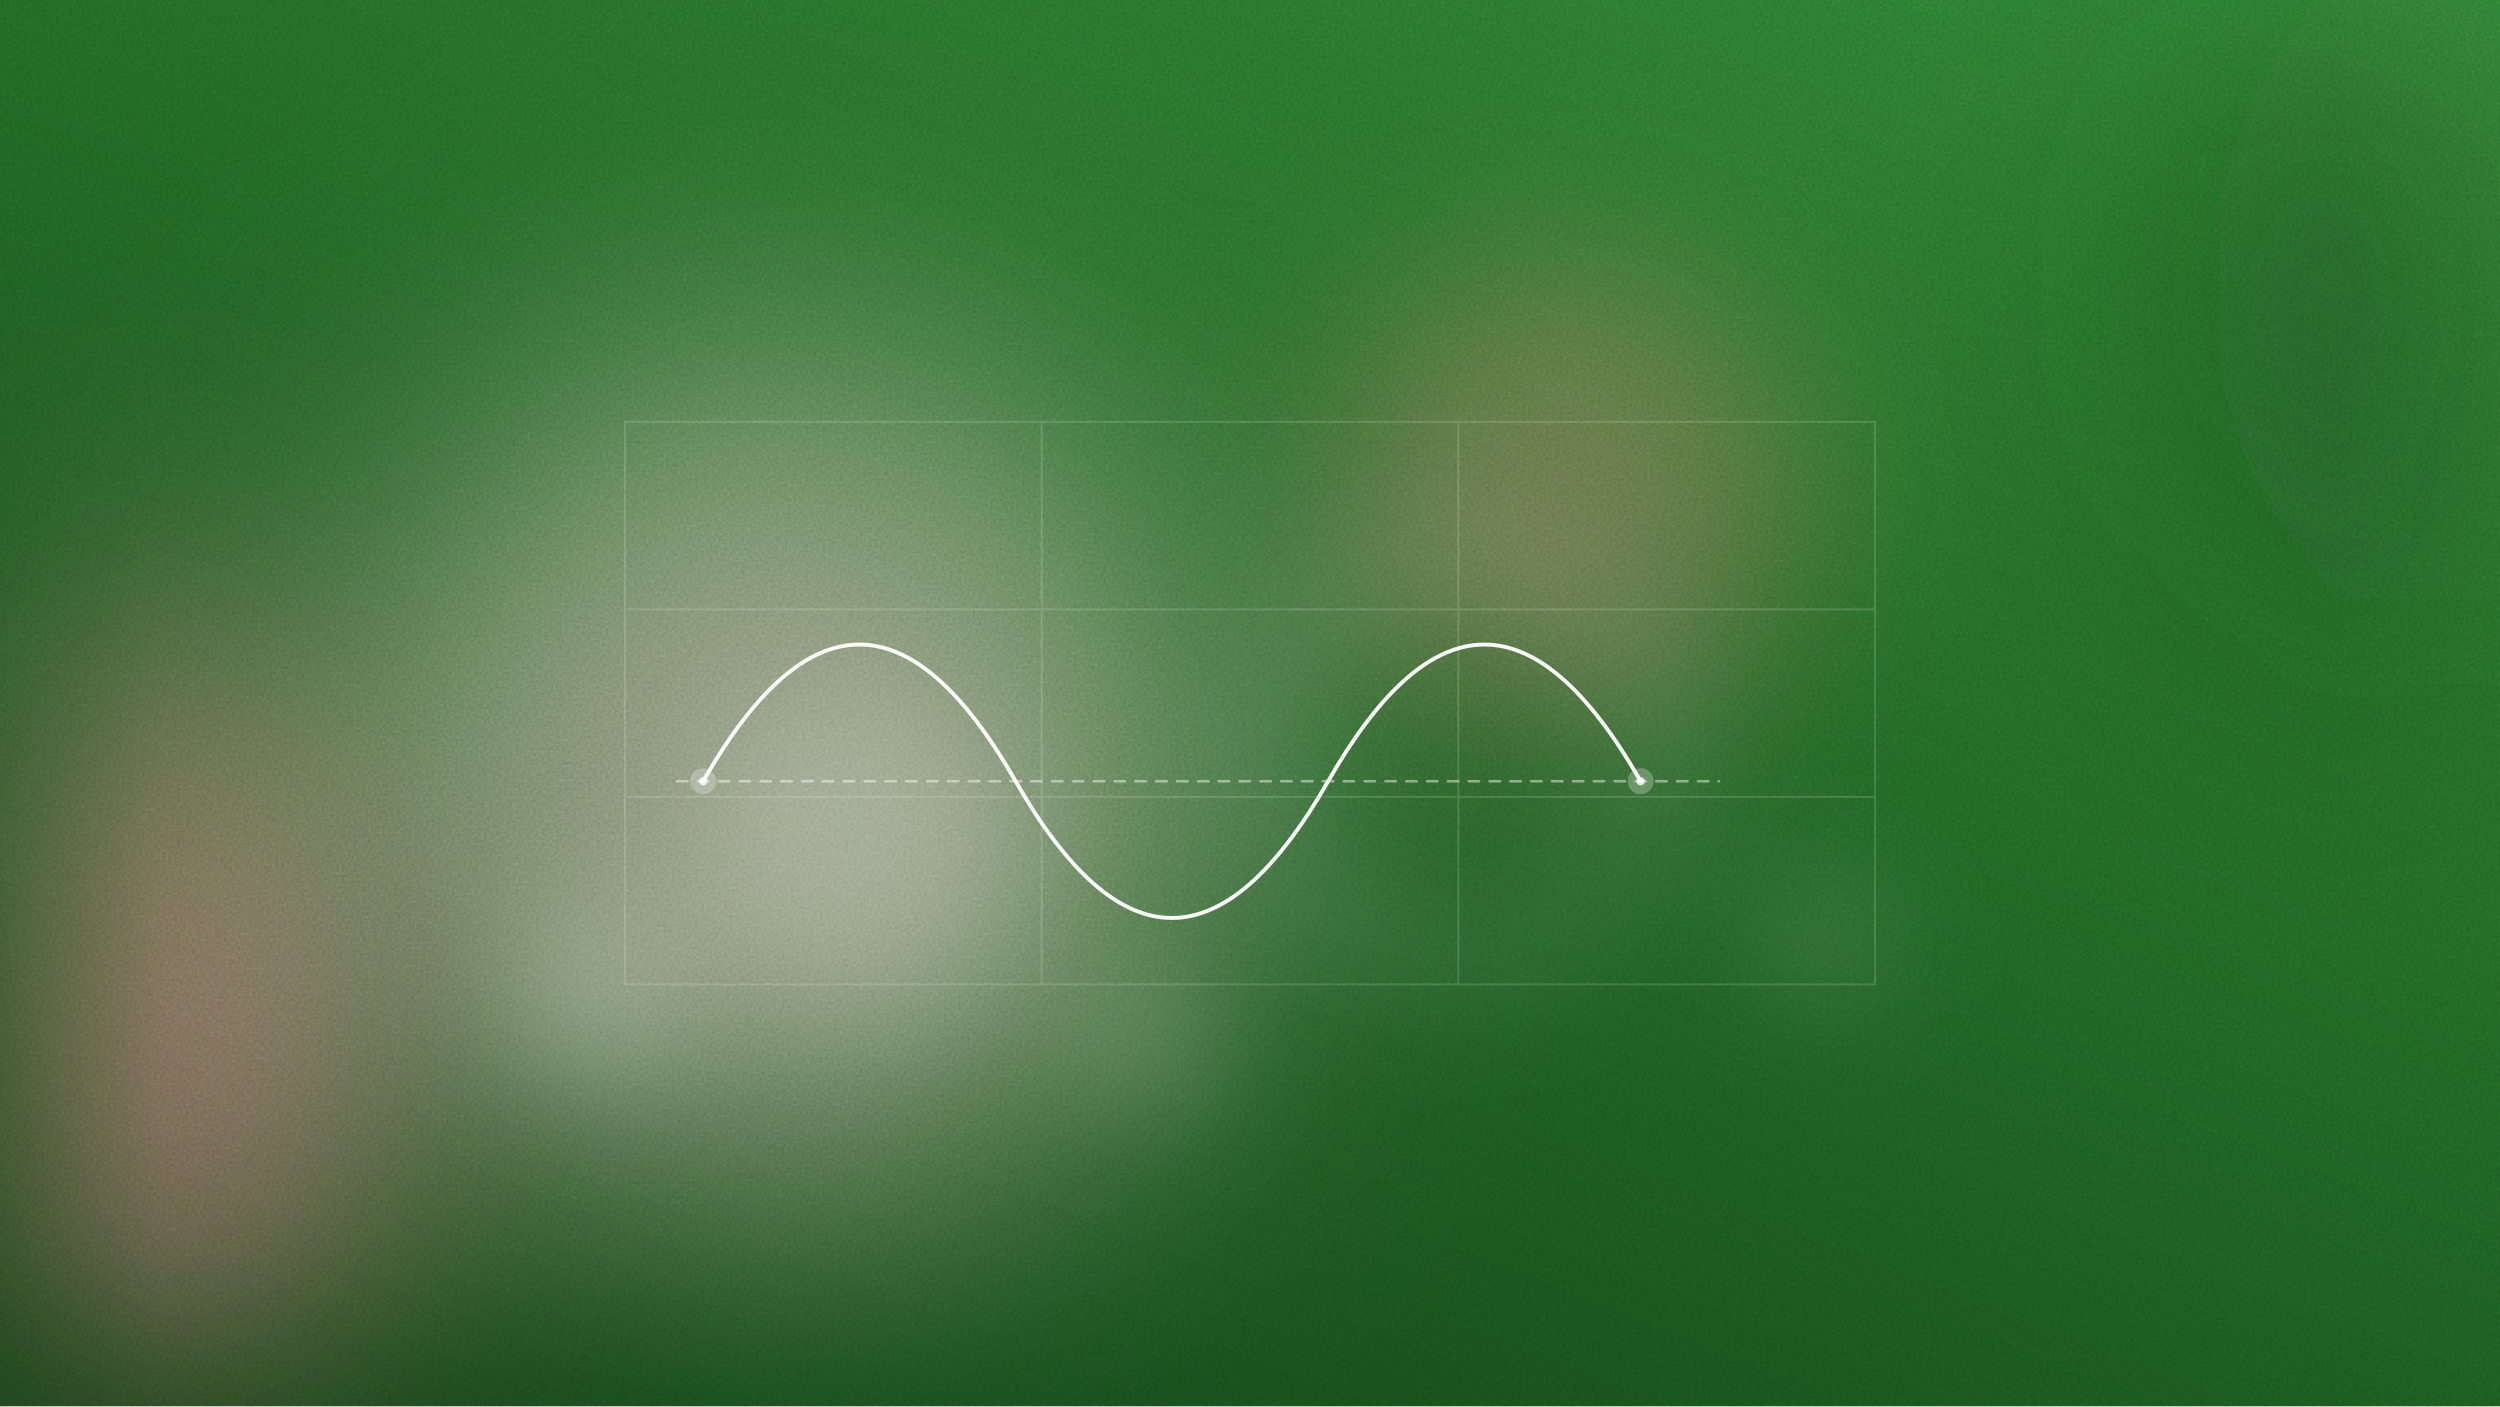
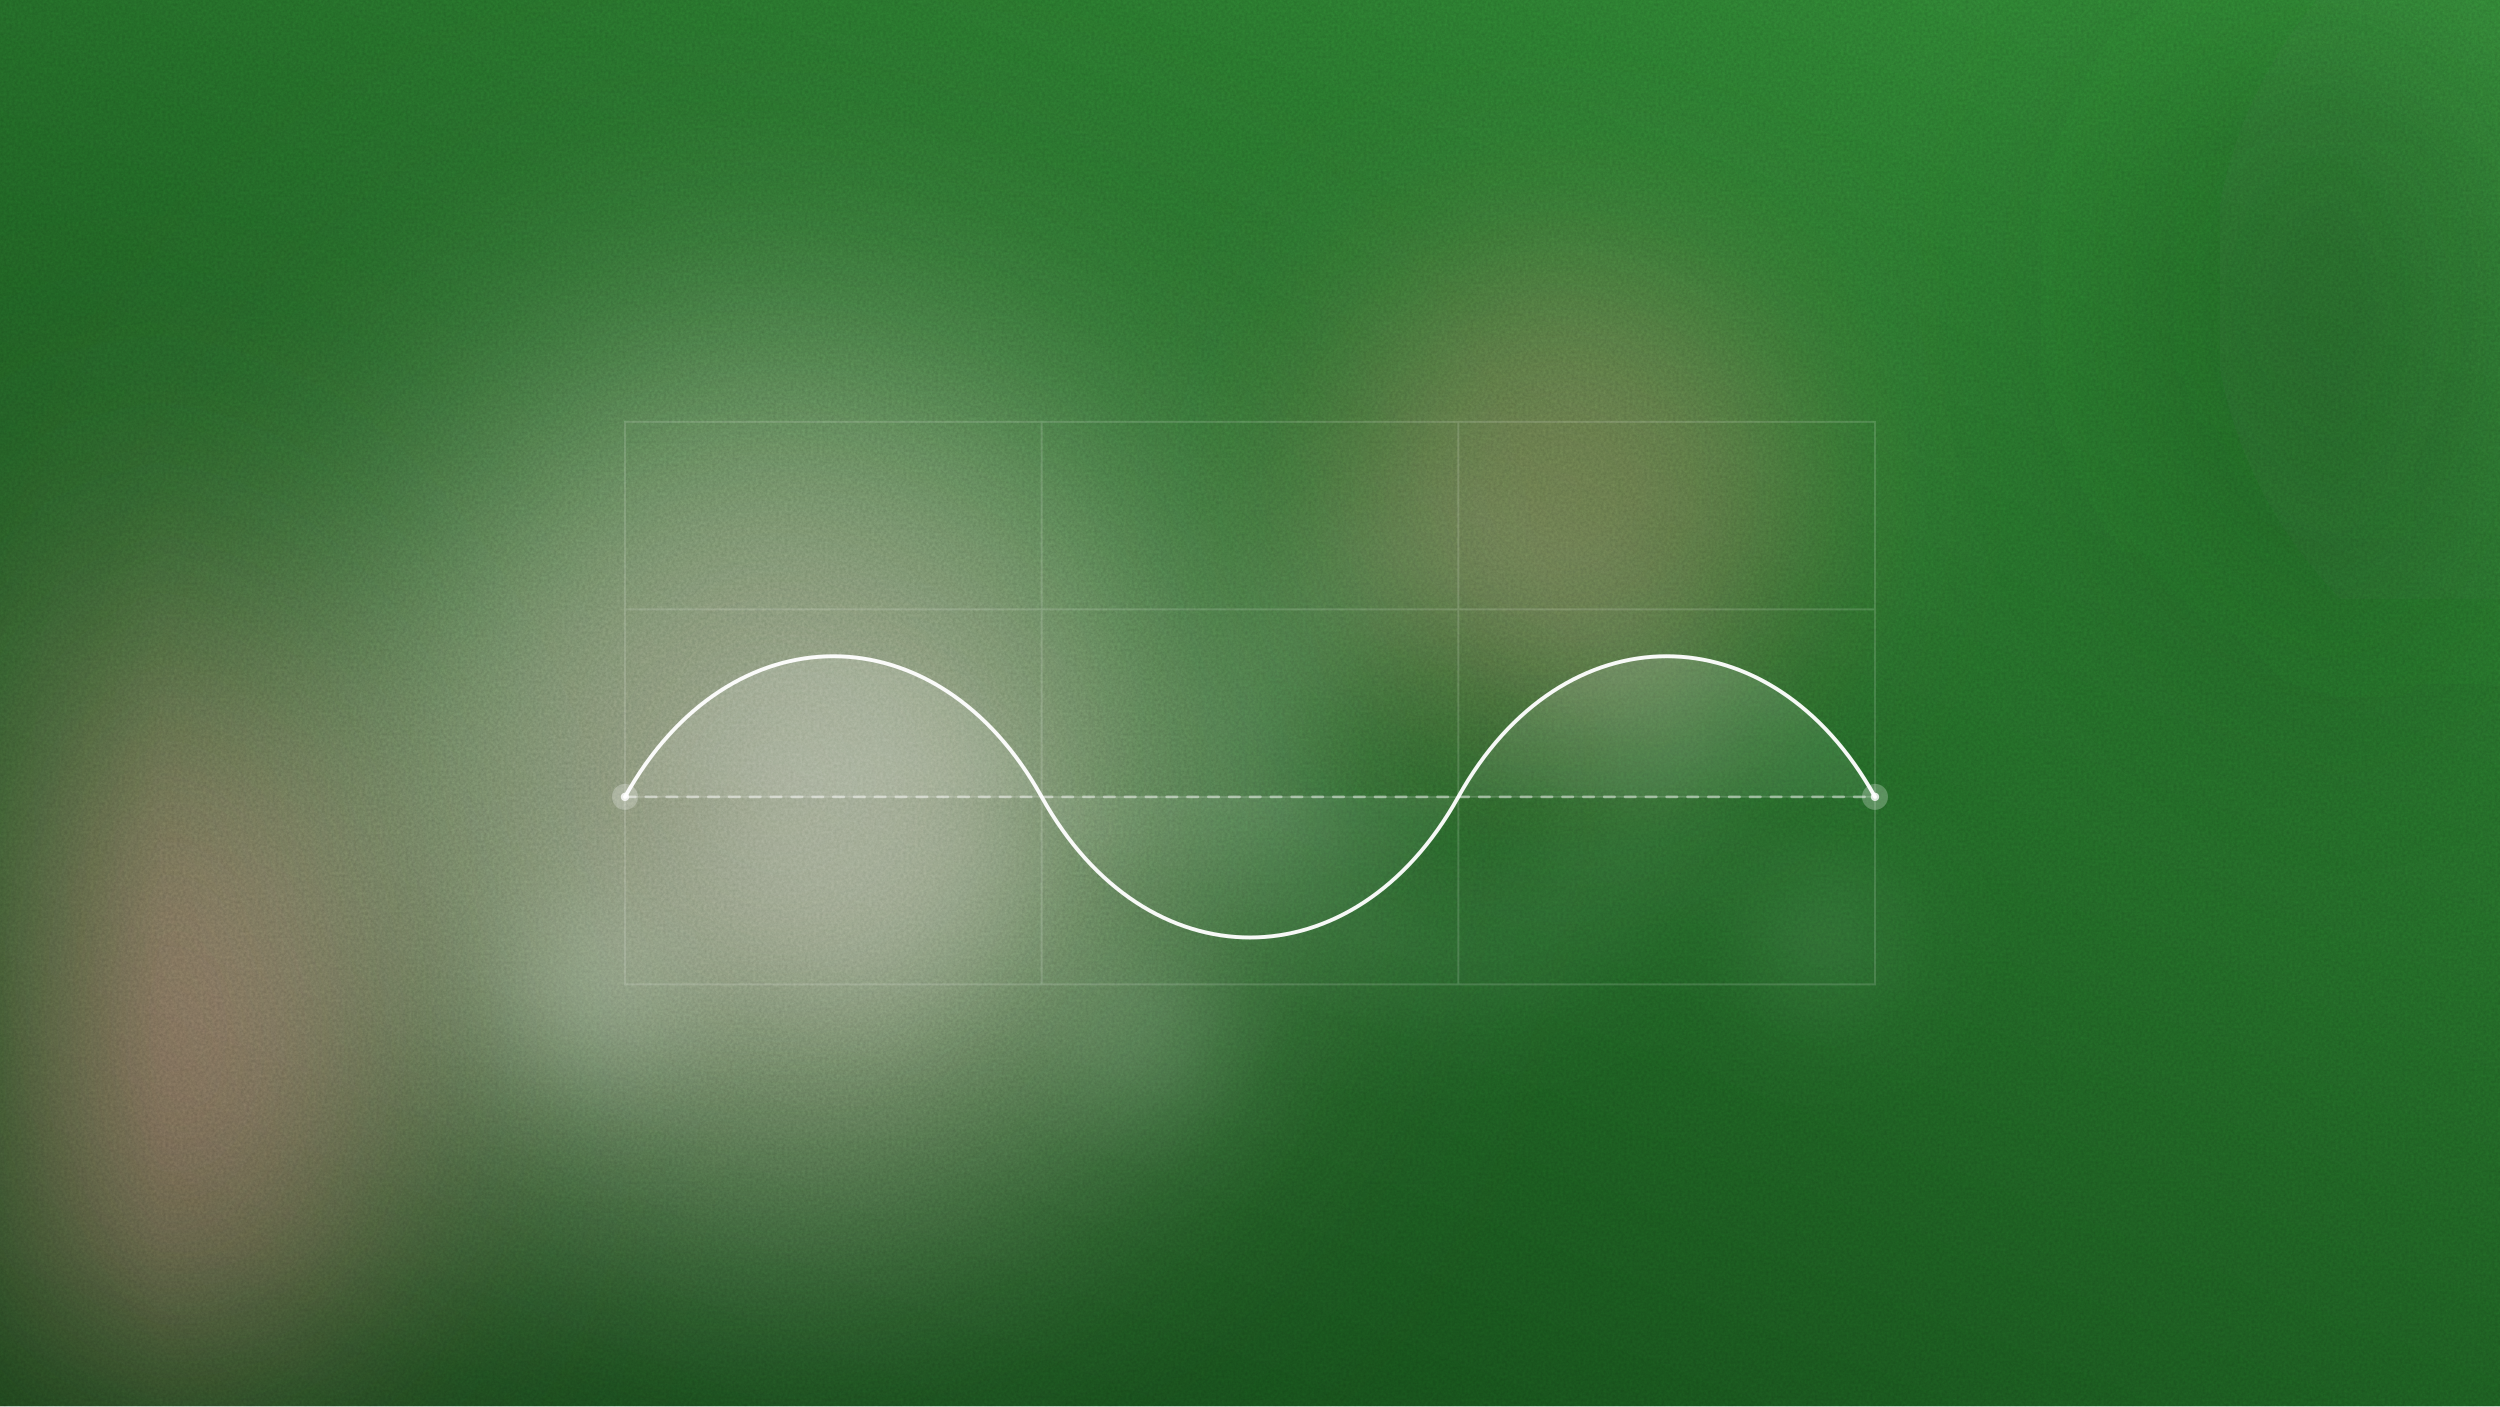
<svg xmlns="http://www.w3.org/2000/svg" width="960" height="540" viewBox="0 0 960 540">
  <defs>
    <linearGradient id="bg" x1="10%" y1="105%" x2="90%" y2="-10%">
      <stop offset="0%" stop-color="#0F3D13" />
      <stop offset="100%" stop-color="#2E7D32" />
+     </linearGradient>
+     <linearGradient id="areaFade" x1="0" y1="0" x2="0" y2="1">
+       <stop offset="0%" stop-color="#FFFFFF" stop-opacity="0.15" />
+       <stop offset="100%" stop-color="#FFFFFF" stop-opacity="0" />
    </linearGradient>
    <filter id="blurXL" x="-100%" y="-100%" width="300%" height="300%">
      <feGaussianBlur stdDeviation="65" />
    </filter>
    <filter id="blurL" x="-100%" y="-100%" width="300%" height="300%">
      <feGaussianBlur stdDeviation="38" />
    </filter>
    <filter id="blurM" x="-100%" y="-100%" width="300%" height="300%">
      <feGaussianBlur stdDeviation="24" />
    </filter>
    <filter id="grain">
      <feTurbulence type="fractalNoise" baseFrequency="0.9" numOctaves="4" stitchTiles="stitch" result="noise" />
      <feColorMatrix in="noise" type="matrix" values="0 0 0 0 1  0 0 0 0 1  0 0 0 0 1  0 0 0 0.6 0" />
    </filter>
  </defs>
  <rect width="960" height="540" fill="url(#bg)" />
  <circle cx="-80" cy="400" r="210" fill="#F06292" opacity="0.7" filter="url(#blurXL)" style="mix-blend-mode:screen" />
  <circle cx="300" cy="300" r="160" fill="#F8BBD0" opacity="0.5" filter="url(#blurXL)" style="mix-blend-mode:screen" />
  <circle cx="600" cy="190" r="90" fill="#EC407A" opacity="0.32" filter="url(#blurL)" style="mix-blend-mode:screen" />
  <circle cx="1020" cy="110" r="170" fill="#082209" opacity="0.45" filter="url(#blurXL)" />
  <rect width="960" height="540" filter="url(#grain)" style="mix-blend-mode:overlay" opacity="0.4" />
  <g filter="url(#blurM)">
    <circle cx="230" cy="380" r="34" fill="#FFFFFF" opacity="0.24" />
    <circle cx="330" cy="330" r="62" fill="#FFFFFF" opacity="0.18" />
    <circle cx="440" cy="400" r="24" fill="#FFFFFF" opacity="0.2" />
    <circle cx="560" cy="290" r="78" fill="none" stroke="#FFFFFF" stroke-width="7" opacity="0.42" />
    <circle cx="700" cy="360" r="20" fill="#FFFFFF" opacity="0.22" />
  </g>
  <g stroke="#FFFFFF" stroke-width="0.75" opacity="0.15">
-     <rect x="240" y="162" width="480" height="216" fill="none" />
-     <line x1="400" y1="162" x2="400" y2="378" />
-     <line x1="560" y1="162" x2="560" y2="378" />
-     <line x1="240" y1="234" x2="720" y2="234" />
-     <line x1="240" y1="306" x2="720" y2="306" />
+     <rect x="240" y="162" width="480" height="216" fill="none" vector-effect="non-scaling-stroke" />
+     <line x1="400" y1="162" x2="400" y2="378" vector-effect="non-scaling-stroke" />
+     <line x1="560" y1="162" x2="560" y2="378" vector-effect="non-scaling-stroke" />
+     <line x1="240" y1="234" x2="720" y2="234" vector-effect="non-scaling-stroke" />
+     <line x1="240" y1="306" x2="720" y2="306" vector-effect="non-scaling-stroke" />
  </g>
+   <path d="M240,306 C280,234 360,234 400,306 C440,378 520,378 560,306 C600,234 680,234 720,306 Z" fill="url(#areaFade)" opacity="0.9" />
  <g stroke="#FFFFFF" fill="none" stroke-linecap="round">
-     <line x1="260" y1="300" x2="660" y2="300" stroke-width="1" opacity="0.45" stroke-dasharray="4,4" />
-     <path d="M270,300 C310,230 350,230 390,300 C430,370 470,370 510,300 C550,230 590,230 630,300" stroke-width="1.5" opacity="0.95" />
+     <line x1="240" y1="306" x2="720" y2="306" stroke-width="1" opacity="0.45" stroke-dasharray="4,4" vector-effect="non-scaling-stroke" />
+     <path d="M240,306 C280,234 360,234 400,306 C440,378 520,378 560,306 C600,234 680,234 720,306" stroke-width="1.5" opacity="0.95" vector-effect="non-scaling-stroke" />
  </g>
  <g fill="#FFFFFF">
-     <circle cx="270" cy="300" r="5" opacity="0.25" />
-     <circle cx="270" cy="300" r="1.6" opacity="0.8" />
-     <circle cx="630" cy="300" r="5" opacity="0.25" />
-     <circle cx="630" cy="300" r="1.6" opacity="0.8" />
+     <circle cx="240" cy="306" r="5" opacity="0.25" />
+     <circle cx="240" cy="306" r="1.6" opacity="0.8" />
+     <circle cx="720" cy="306" r="5" opacity="0.25" />
+     <circle cx="720" cy="306" r="1.6" opacity="0.8" />
  </g>
</svg>
